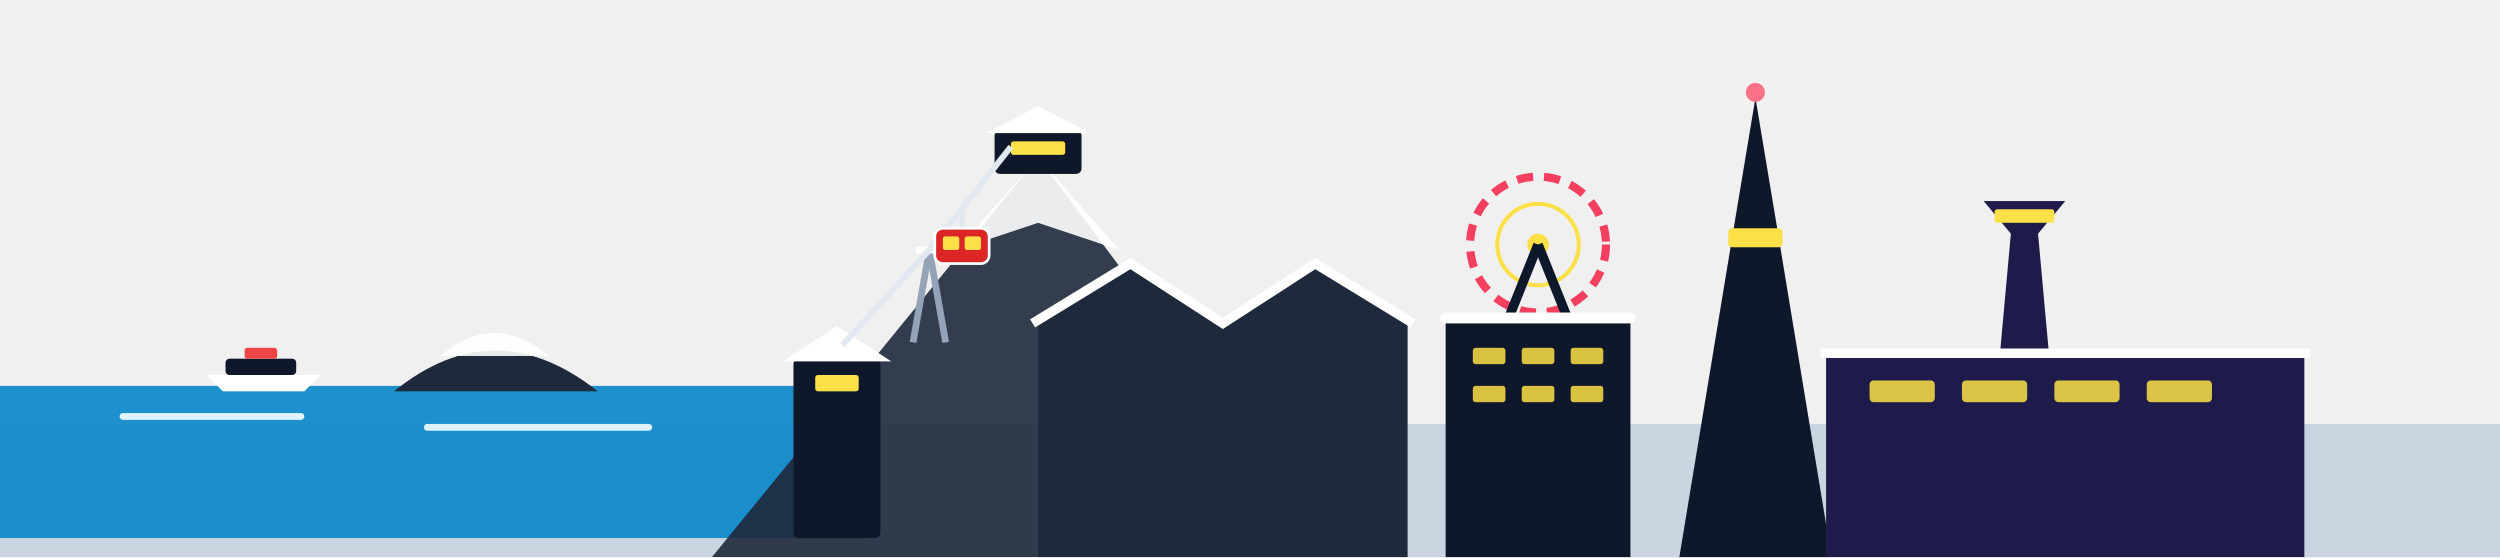
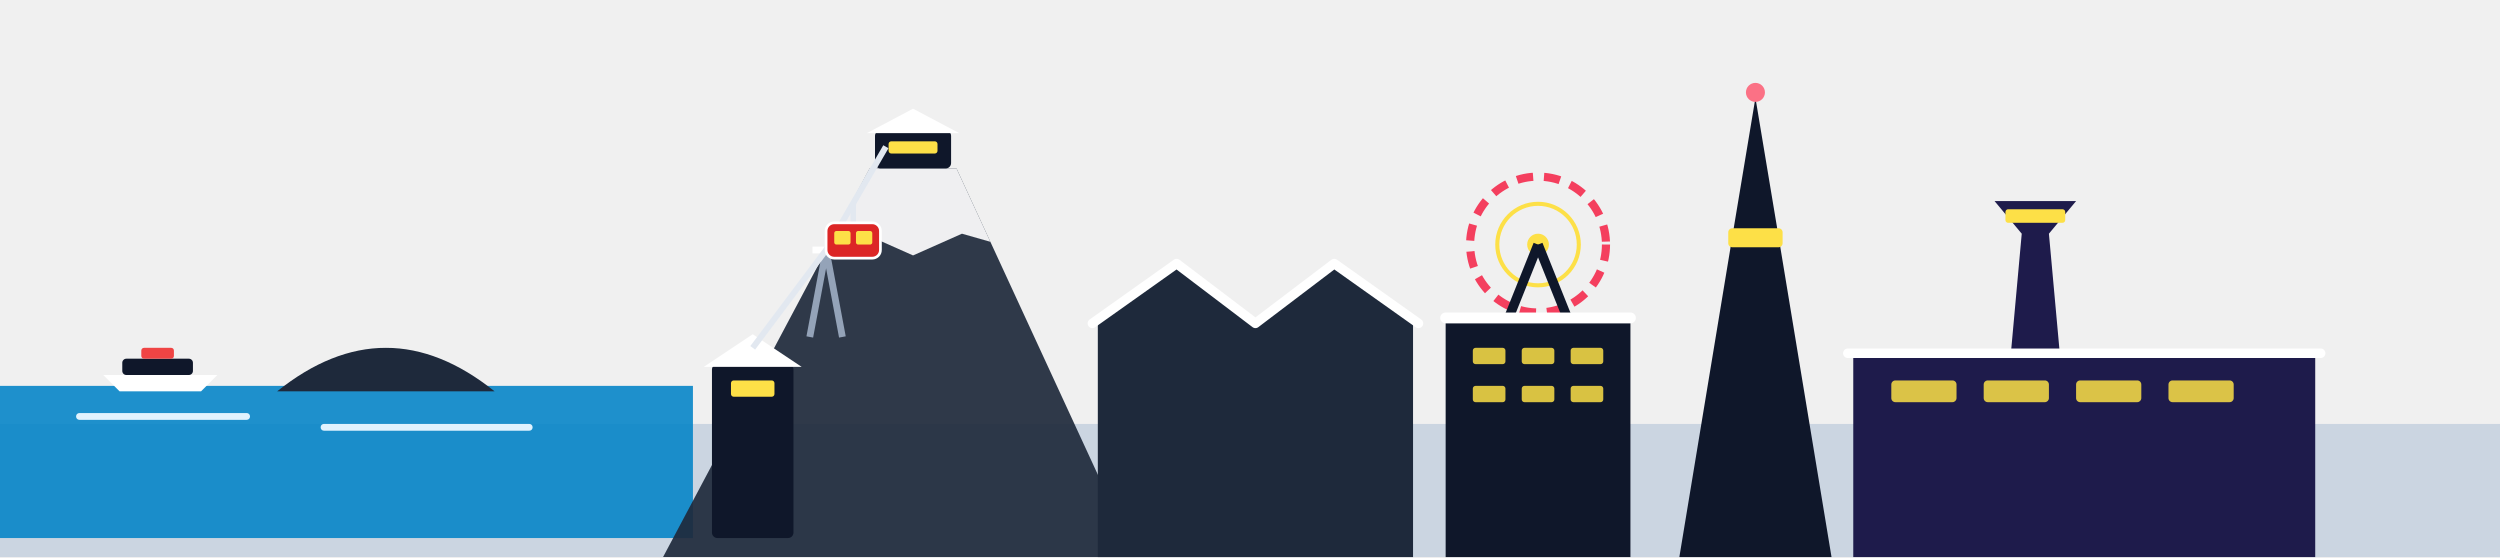
<svg xmlns="http://www.w3.org/2000/svg" viewBox="0 0 920 205" class="scene-svg" preserveAspectRatio="xMidYMax slice">
-   <rect x="0" y="156" width="920" height="49" fill="#cbd5e1" />
-   <rect x="0" y="142" width="320" height="56" fill="#0284c7" opacity="0.88" />
-   <path d="M 145,144 Q 182,114 220,144 Z" fill="#1e293b" />
-   <path d="M 162,131 Q 182,114 202,131 Z" fill="#ffffff" opacity="0.9" />
-   <g transform="translate(76, 128)">
-     <polygon points="0,10 42,10 36,16 6,16" fill="#ffffff" />
-     <rect x="7" y="4" width="26" height="6" rx="1.5" fill="#0f172a" />
-     <rect x="14" y="0" width="12" height="4" rx="1" fill="#ef4444" />
+   <defs>
+     <clipPath id="tengu-peak-clip">
+       <path d="M 244,205 L 320,62 L 352,62 L 418,205 Z" />
+     </clipPath>
+     <clipPath id="toya-island-clip">
+       <path d="M 102,144 Q 142,112 182,144 Z" />
+     </clipPath>
+   </defs>
+   <rect id="foothills-base" x="0" y="156" width="920" height="49" fill="#cbd5e1" />
+   <g id="day8-lake-toya">
+     <rect x="0" y="142" width="255" height="56" fill="#0284c7" opacity="0.88" />
+     <path d="M 102,144 Q 142,112 182,144 Z" fill="#1e293b" />
+     <rect x="100" y="110" width="84" height="18" fill="#ffffff" opacity="0.92" clip-path="url(#toya-island-clip)" />
+     <g id="toya-boat" transform="translate(38, 128)">
+       <polygon points="0,10 42,10 36,16 6,16" fill="#ffffff" />
+       <rect x="7" y="4" width="26" height="6" rx="1.5" fill="#0f172a" />
+       <rect x="14" y="0" width="12" height="4" rx="1" fill="#ef4444" />
+     </g>
+     <g class="water-shimmer" fill="#e0f2fe">
+       <rect x="28" y="152" width="64" height="2.5" rx="1.2" />
+       <rect x="118" y="156" width="78" height="2.5" rx="1.2" />
+     </g>
  </g>
-   <g class="water-shimmer" fill="#e0f2fe">
-     <rect x="44" y="152" width="68" height="2.5" rx="1.2" />
-     <rect x="156" y="156" width="84" height="2.5" rx="1.2" />
+   <g id="day9-otaru-ropeway">
+     <path d="M 244,205 L 320,62 L 352,62 L 418,205 Z" fill="#1e293b" opacity="0.92" />
+     <polygon points="290,94 320,58 352,58 382,94 354,86 336,94 318,86" fill="#ffffff" opacity="0.92" clip-path="url(#tengu-peak-clip)" />
+     <rect x="262" y="134" width="30" height="64" rx="2" fill="#0f172a" />
+     <polygon points="259,135 277,123 295,135" fill="#ffffff" />
+     <rect x="269" y="140" width="16" height="6" rx="1" fill="#fde047" />
+     <rect x="322" y="48" width="28" height="14" rx="2" fill="#0f172a" />
+     <polygon points="319,49 336,40 353,49" fill="#ffffff" />
+     <rect x="327" y="52" width="18" height="4.5" rx="1" fill="#fde047" />
+     <line x1="304" y1="92" x2="298" y2="124" stroke="#94a3b8" stroke-width="2.5" />
+     <line x1="304" y1="92" x2="310" y2="124" stroke="#94a3b8" stroke-width="2.5" />
+     <line x1="299" y1="92" x2="309" y2="92" stroke="#ffffff" stroke-width="2.5" />
+     <polyline points="277,128 304,92 326,54" fill="none" stroke="#e2e8f0" stroke-width="2.2" />
+     <line x1="314" y1="75" x2="314" y2="82" stroke="#e2e8f0" stroke-width="2" />
+     <rect x="304" y="82" width="20" height="13" rx="3" fill="#dc2626" stroke="#ffffff" stroke-width="1" />
+     <rect x="307" y="85" width="6" height="5" rx="0.8" fill="#fde047" />
+     <rect x="315" y="85" width="6" height="5" rx="0.8" fill="#fde047" />
  </g>
-   <g>
-     <path d="M 262,205 L 382,58 L 492,205 Z" fill="#1e293b" opacity="0.9" />
-     <polygon points="382,58 352,92 382,82 412,92" fill="#ffffff" opacity="0.9" />
-     <rect x="292" y="132" width="32" height="66" rx="2" fill="#0f172a" />
-     <polygon points="288,133 308,120 328,133" fill="#ffffff" />
-     <rect x="300" y="138" width="16" height="6" rx="1" fill="#fde047" />
-     <rect x="366" y="48" width="32" height="16" rx="2" fill="#0f172a" />
-     <polygon points="363,49 382,39 401,49" fill="#ffffff" />
-     <rect x="372" y="52" width="20" height="5" rx="1" fill="#fde047" />
-     <line x1="342" y1="92" x2="336" y2="126" stroke="#94a3b8" stroke-width="2.5" />
-     <line x1="342" y1="92" x2="348" y2="126" stroke="#94a3b8" stroke-width="2.5" />
-     <line x1="337" y1="92" x2="347" y2="92" fill="none" stroke="#ffffff" stroke-width="2.5" />
-     <polyline points="310,127 342,92 372,54" fill="none" stroke="#e2e8f0" stroke-width="2.2" />
-     <line x1="354" y1="77" x2="354" y2="84" stroke="#e2e8f0" stroke-width="2" />
-     <rect x="344" y="84" width="20" height="13" rx="3" fill="#dc2626" stroke="#ffffff" stroke-width="1" />
-     <rect x="347" y="87" width="6" height="5" rx="0.8" fill="#fde047" />
-     <rect x="355" y="87" width="6" height="5" rx="0.8" fill="#fde047" />
+   <g id="day10-otaru-warehouses">
+     <path d="M 404,205 L 404,118 L 433,98 L 462,118 L 491,98 L 520,118 L 520,205 Z" fill="#1e293b" />
+     <polyline points="402,119 433,97 462,119 491,97 522,119" fill="none" stroke="#ffffff" stroke-width="3.5" stroke-linecap="round" stroke-linejoin="round" />
  </g>
-   <path d="M 382,205 L 382,118 L 416,98 L 450,118 L 484,98 L 518,118 L 518,205 Z" fill="#1e293b" />
-   <polyline points="380,119 416,97 450,119 484,97 520,119" fill="none" stroke="#ffffff" stroke-width="3.5" />
-   <g>
+   <g id="day11-sapporo-skyline">
    <circle class="ferris-wheel-spin" cx="566" cy="90" r="25" fill="none" stroke="#f43f5e" stroke-width="3" stroke-dasharray="6 4" />
    <circle cx="566" cy="90" r="15" fill="none" stroke="#fde047" stroke-width="1.5" />
    <circle cx="566" cy="90" r="4" fill="#fde047" />
    <line x1="566" y1="90" x2="554" y2="120" stroke="#0f172a" stroke-width="3.5" />
    <line x1="566" y1="90" x2="578" y2="120" stroke="#0f172a" stroke-width="3.5" />
    <rect x="532" y="118" width="68" height="87" fill="#0f172a" />
    <rect x="530" y="115" width="72" height="4" rx="2" fill="#ffffff" />
    <g fill="#fde047" opacity="0.85">
      <rect x="542" y="128" width="12" height="6" rx="1" />
      <rect x="560" y="128" width="12" height="6" rx="1" />
      <rect x="578" y="128" width="12" height="6" rx="1" />
      <rect x="542" y="142" width="12" height="6" rx="1" />
      <rect x="560" y="142" width="12" height="6" rx="1" />
      <rect x="578" y="142" width="12" height="6" rx="1" />
    </g>
+     <path d="M 618,205 L 638,84 L 646,36 L 654,84 L 674,205 Z" fill="#0f172a" />
+     <circle cx="646" cy="34" r="3.5" fill="#fb7185" />
+     <rect x="636" y="84" width="20" height="7" rx="1.5" fill="#fde047" />
  </g>
-   <path d="M 618,205 L 638,84 L 646,36 L 654,84 L 674,205 Z" fill="#0f172a" />
-   <circle cx="646" cy="34" r="3.5" fill="#fb7185" />
-   <rect x="636" y="84" width="20" height="7" rx="1.5" fill="#fde047" />
-   <path d="M 672,205 L 672,130 L 736,130 L 740,86 L 730,74 L 760,74 L 750,86 L 754,130 L 848,130 L 848,205 Z" fill="#1e1b4b" />
-   <line x1="670" y1="130" x2="850" y2="130" stroke="#ffffff" stroke-width="3.5" />
-   <rect x="734" y="77" width="22" height="5" rx="1" fill="#fde047" />
-   <g fill="#fde047" opacity="0.85">
-     <rect x="688" y="140" width="24" height="8" rx="1.5" />
-     <rect x="722" y="140" width="24" height="8" rx="1.5" />
-     <rect x="756" y="140" width="24" height="8" rx="1.5" />
-     <rect x="790" y="140" width="24" height="8" rx="1.5" />
+   <g id="day12-chitose-airport">
+     <path d="M 682,205 L 682,130 L 740,130 L 744,86 L 734,74 L 764,74 L 754,86 L 758,130 L 852,130 L 852,205 Z" fill="#1e1b4b" />
+     <line x1="680" y1="130" x2="854" y2="130" stroke="#ffffff" stroke-width="3.5" stroke-linecap="round" />
+     <rect x="738" y="77" width="22" height="5" rx="1" fill="#fde047" />
+     <g fill="#fde047" opacity="0.85">
+       <rect x="696" y="140" width="24" height="8" rx="1.5" />
+       <rect x="730" y="140" width="24" height="8" rx="1.5" />
+       <rect x="764" y="140" width="24" height="8" rx="1.5" />
+       <rect x="798" y="140" width="24" height="8" rx="1.5" />
+     </g>
  </g>
</svg>
